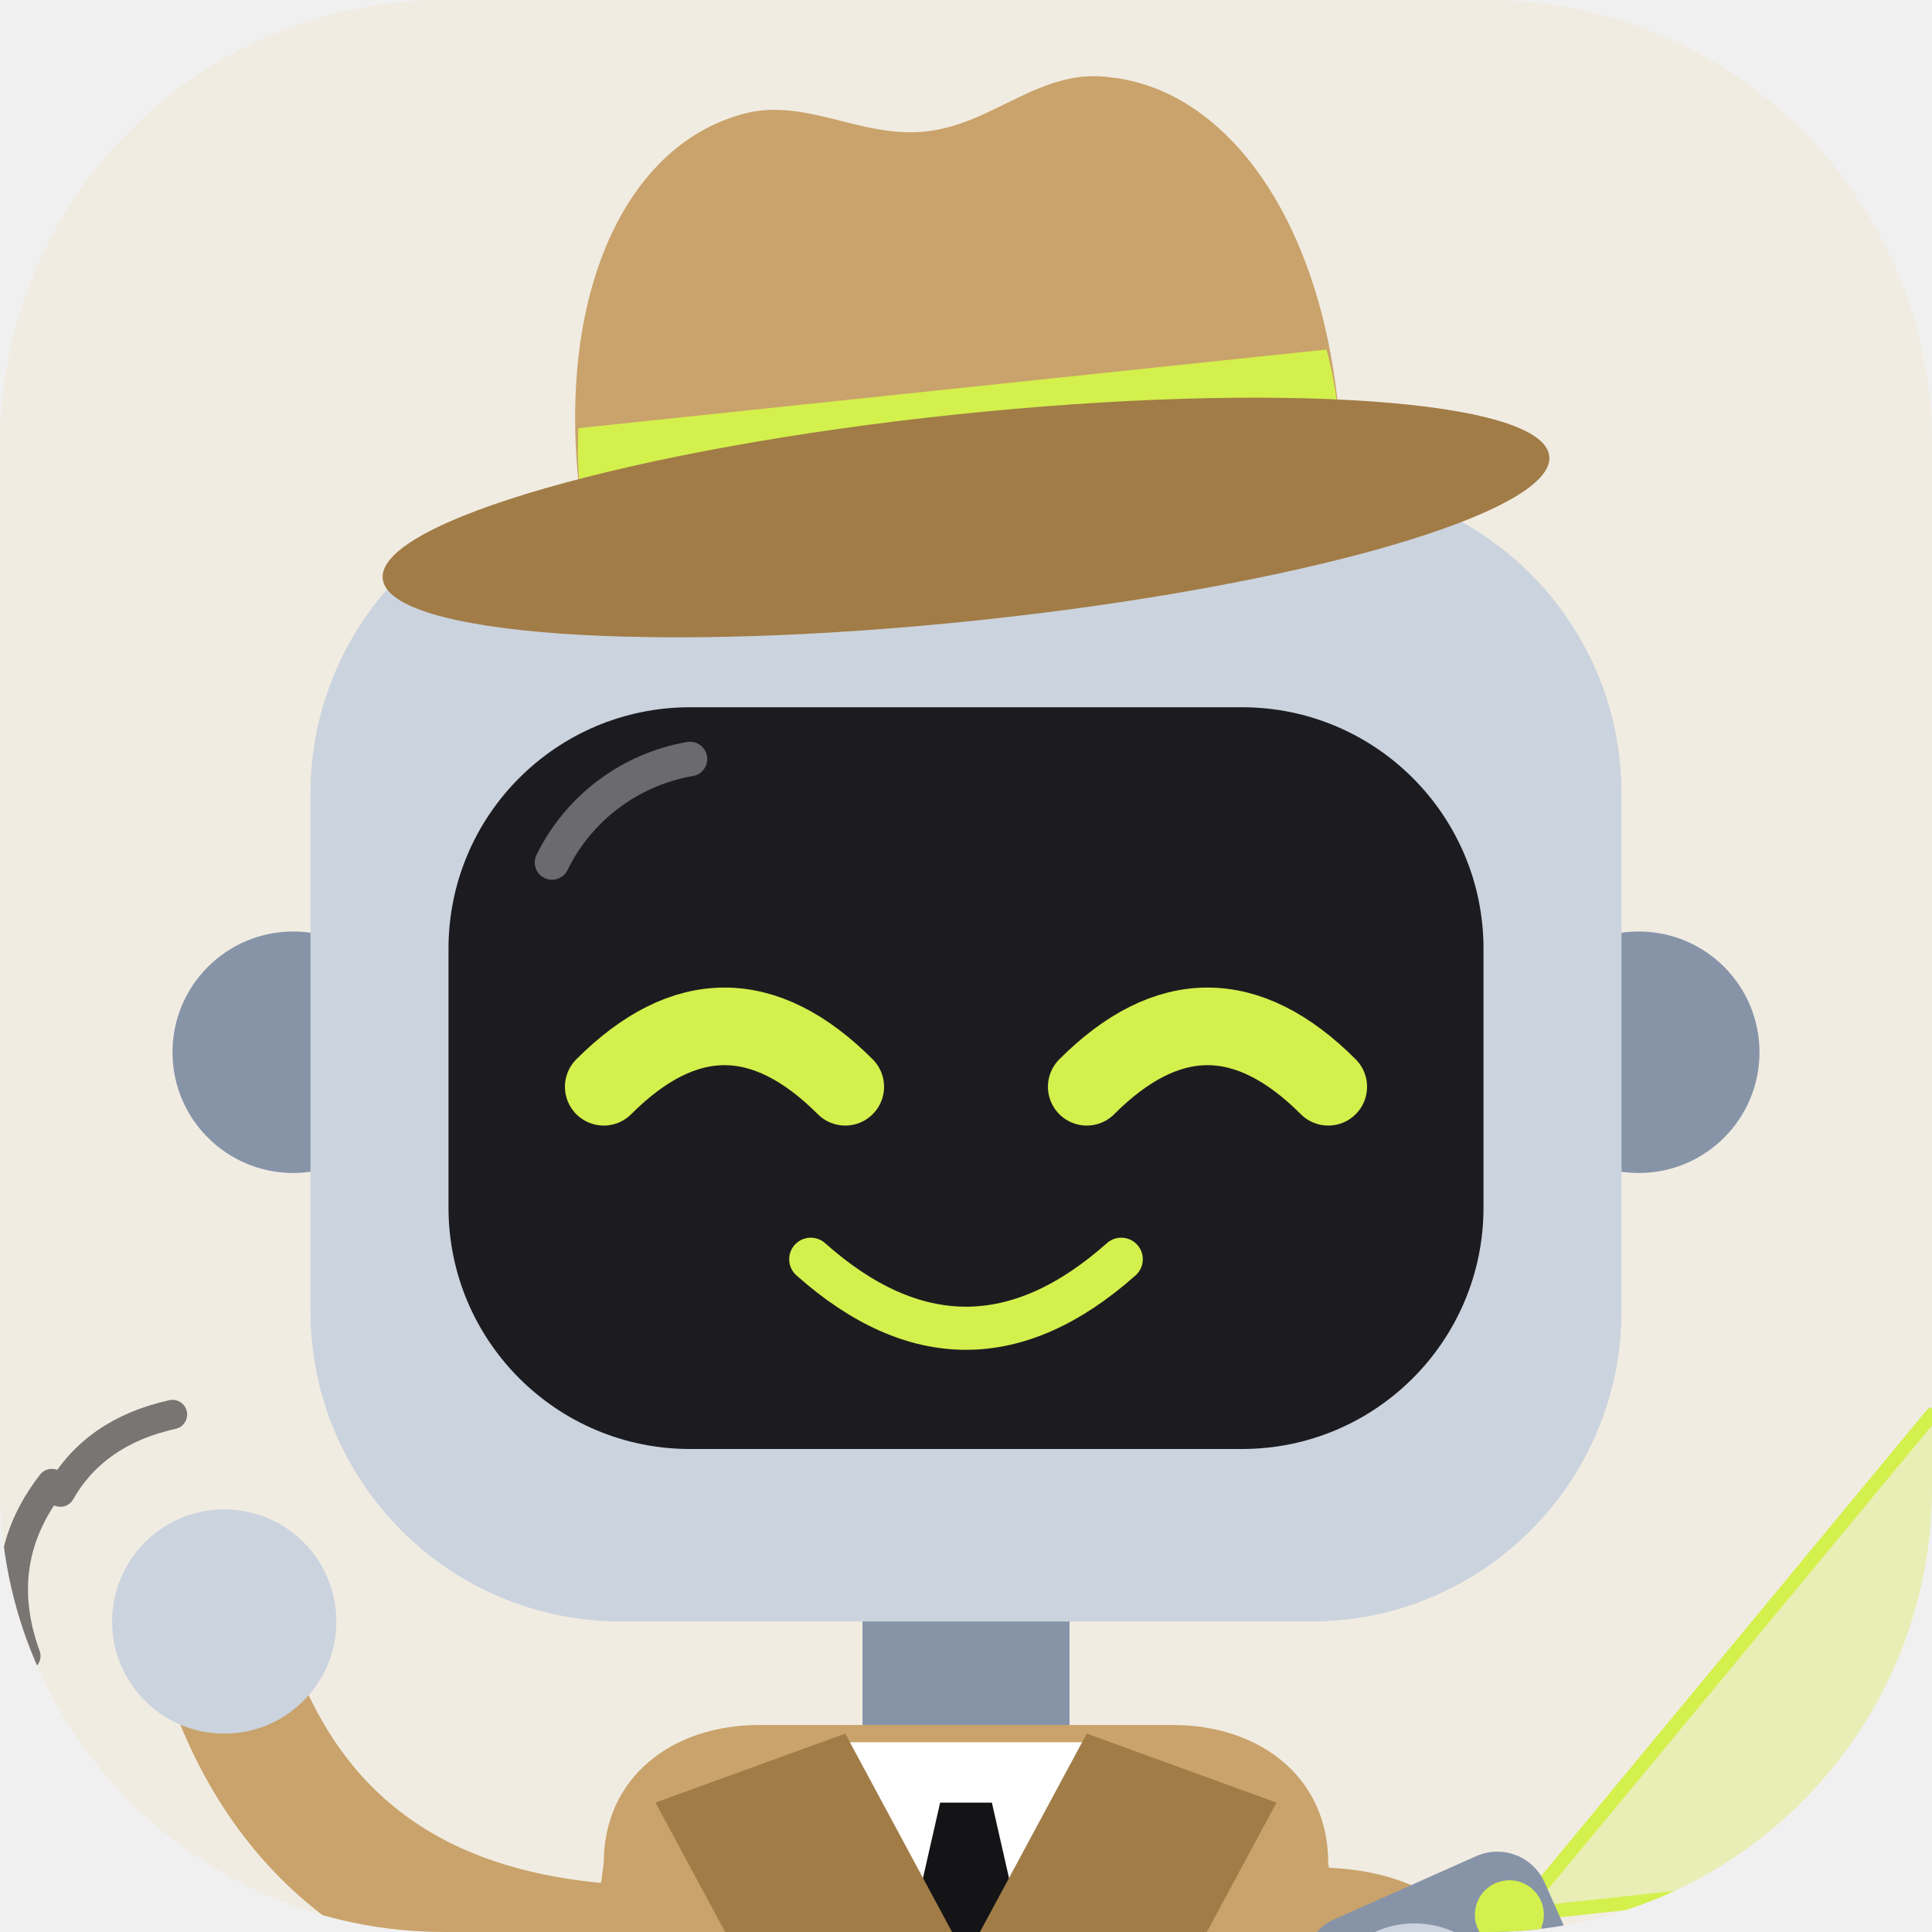
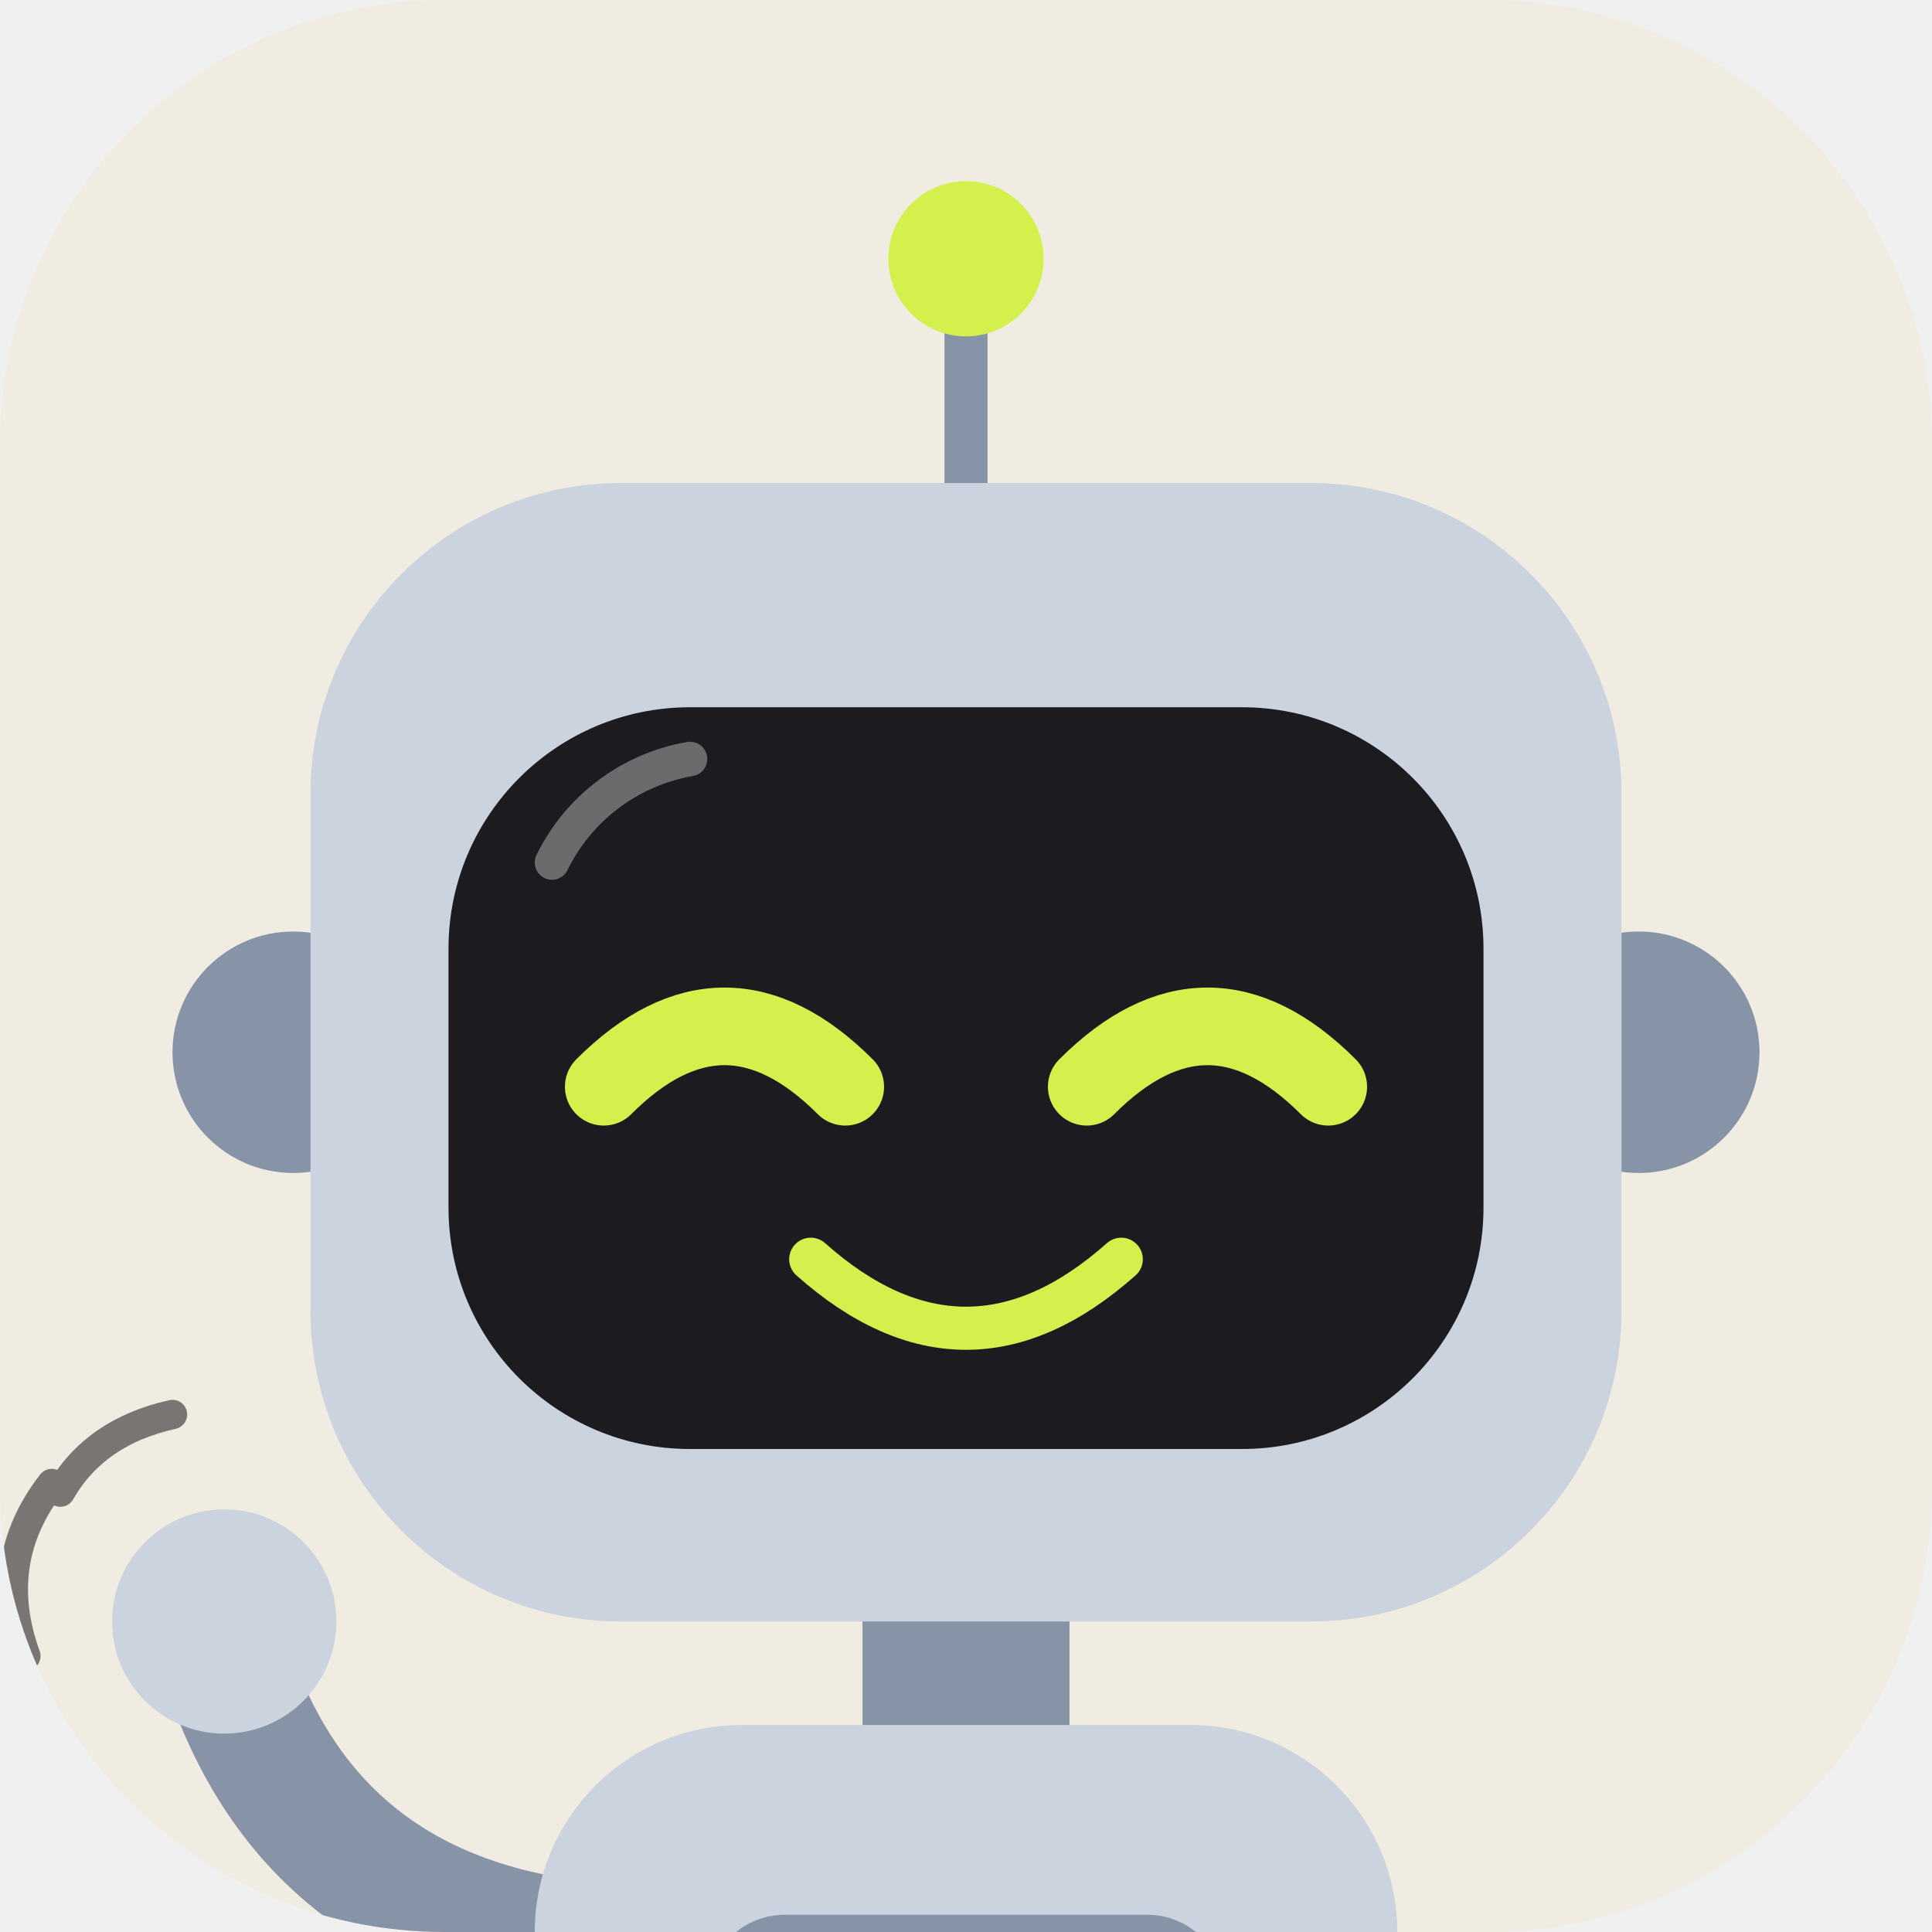
<svg xmlns="http://www.w3.org/2000/svg" width="240" height="240" viewBox="8 -14 224 224" role="img" aria-label="404, happy, waving">
  <clipPath id="ch76">
    <rect x="8" y="-14" width="224" height="224" rx="51.52" />
  </clipPath>
  <g clip-path="url(#ch76)">
    <rect x="8" y="-14" width="224" height="224" fill="#f1ece2" />
    <rect x="91" y="278" width="18" height="30" rx="5" fill="#8794a8" />
    <rect x="80" y="300" width="40" height="18" rx="9" fill="#cbd3de" />
    <rect x="131" y="278" width="18" height="30" rx="5" fill="#8794a8" />
    <rect x="120" y="300" width="40" height="18" rx="9" fill="#cbd3de" />
-     <path d="M80 212q-36-2-46-34" fill="none" stroke="#c9a36b" stroke-width="15" stroke-linecap="round" stroke-linejoin="round" />
+     <path d="M80 212q-36-2-46-34" fill="none" stroke="#8794a8" stroke-width="15" stroke-linecap="round" stroke-linejoin="round" />
    <circle cx="34" cy="174" r="13" fill="#cbd3de" />
    <path d="M14 158q-7 9-3 20M28 150q-9 2-13 9" fill="none" stroke="#141416" stroke-opacity=".55" stroke-width="3.4" stroke-linecap="round" />
-     <path d="M160 210q14 0 14 10" fill="none" stroke="#c9a36b" stroke-width="15" stroke-linecap="round" stroke-linejoin="round" />
+     <path d="M160 212q24 20 12 48" fill="none" stroke="#8794a8" stroke-width="15" stroke-linecap="round" stroke-linejoin="round" />
+     <circle cx="172" cy="262" r="12" fill="#cbd3de" />
    <rect x="108" y="168" width="24" height="24" fill="#8794a8" />
-     <path d="M78 202c0-10 8-16 18-16h48c10 0 18 6 18 16L174 290c1 6-3 10-9 10H75c-6 0-10-4-9-10z" fill="#c9a36b" />
-     <path d="M120 220V300" stroke="#a17c47" stroke-width="2.2" stroke-linecap="round" />
-     <rect x="69" y="249.84" width="102" height="12" rx="3" fill="#a17c47" />
-     <rect x="112" y="247.34" width="16" height="17" rx="3.5" fill="#c9a36b" stroke="#e0a526" stroke-width="3.6" />
-     <path d="M106 188l14 26 14-26z" fill="#ffffff" />
-     <path d="M117 195h6l2.5 11-5.5 7-5.5-7z" fill="#141416" />
-     <path d="M106 187l-22 8 14 26 22-8z" fill="#a17c47" />
-     <path d="M134 187l22 8-14 26-22-8z" fill="#a17c47" />
+     <rect x="70" y="186" width="100" height="106" rx="24" fill="#cbd3de" />
+     <rect x="90" y="208" width="60" height="42" rx="9" fill="#8794a8" />
+     <circle cx="106" cy="229" r="9" fill="#d4f04c" />
+     <rect x="124" y="220" width="18" height="5" rx="2.5" fill="#cbd3de" />
+     <rect x="124" y="232" width="12" height="5" rx="2.5" fill="#cbd3de" />
+     <circle cx="84" cy="270" r="3.5" fill="#8794a8" />
+     <circle cx="156" cy="270" r="3.5" fill="#8794a8" />
+     <path d="M120 46V22" stroke="#8794a8" stroke-width="5" stroke-linecap="round" />
+     <circle cx="120" cy="16" r="9" fill="#d4f04c" />
    <circle cx="42" cy="108" r="14" fill="#8794a8" />
    <circle cx="198" cy="108" r="14" fill="#8794a8" />
    <rect x="44" y="42" width="152" height="132" rx="36" fill="#cbd3de" />
    <rect x="60" y="68" width="120" height="86" rx="28" fill="#1c1c20" />
    <path d="M72 86a22 22 0 0 1 16-12" fill="none" stroke="#ffffff" stroke-opacity=".35" stroke-width="4" stroke-linecap="round" />
    <path d="M78 112q14-14 28 0" fill="none" stroke="#d4f04c" stroke-width="9" stroke-linecap="round" stroke-linejoin="round" />
    <path d="M134 112q14-14 28 0" fill="none" stroke="#d4f04c" stroke-width="9" stroke-linecap="round" stroke-linejoin="round" />
    <path d="M102 132q18 16 36 0" fill="none" stroke="#d4f04c" stroke-width="5" stroke-linecap="round" stroke-linejoin="round" />
-     <g transform="translate(0 -18) rotate(-6 120 64)">
-       <path d="M76 62c-2-26 8-44 22-47 8-2 14 4 22 4s14-6 22-4c14 3 24 21 22 47z" fill="#c9a36b" />
-       <path d="M76.4 49h87.2c.7 4.3.7 8.7.4 13H76c-.3-4.300-.3-8.700.4-13z" fill="#d4f04c" />
-       <ellipse cx="120" cy="64" rx="68" ry="12" fill="#a17c47" />
-     </g>
-     <path d="M184 208L232 150l8 52z" fill="#d4f04c" fill-opacity=".3" />
-     <path d="M184 208L232 150M184 208l56-6" fill="none" stroke="#d4f04c" stroke-width="1.6" stroke-linecap="round" stroke-linejoin="round" />
-     <rect x="160" y="204" width="30" height="20" rx="6" fill="#8794a8" transform="rotate(-24 175 214)" />
-     <circle cx="183" cy="208" r="4" fill="#d4f04c" />
-     <circle cx="172" cy="220" r="11" fill="#cbd3de" />
  </g>
</svg>
